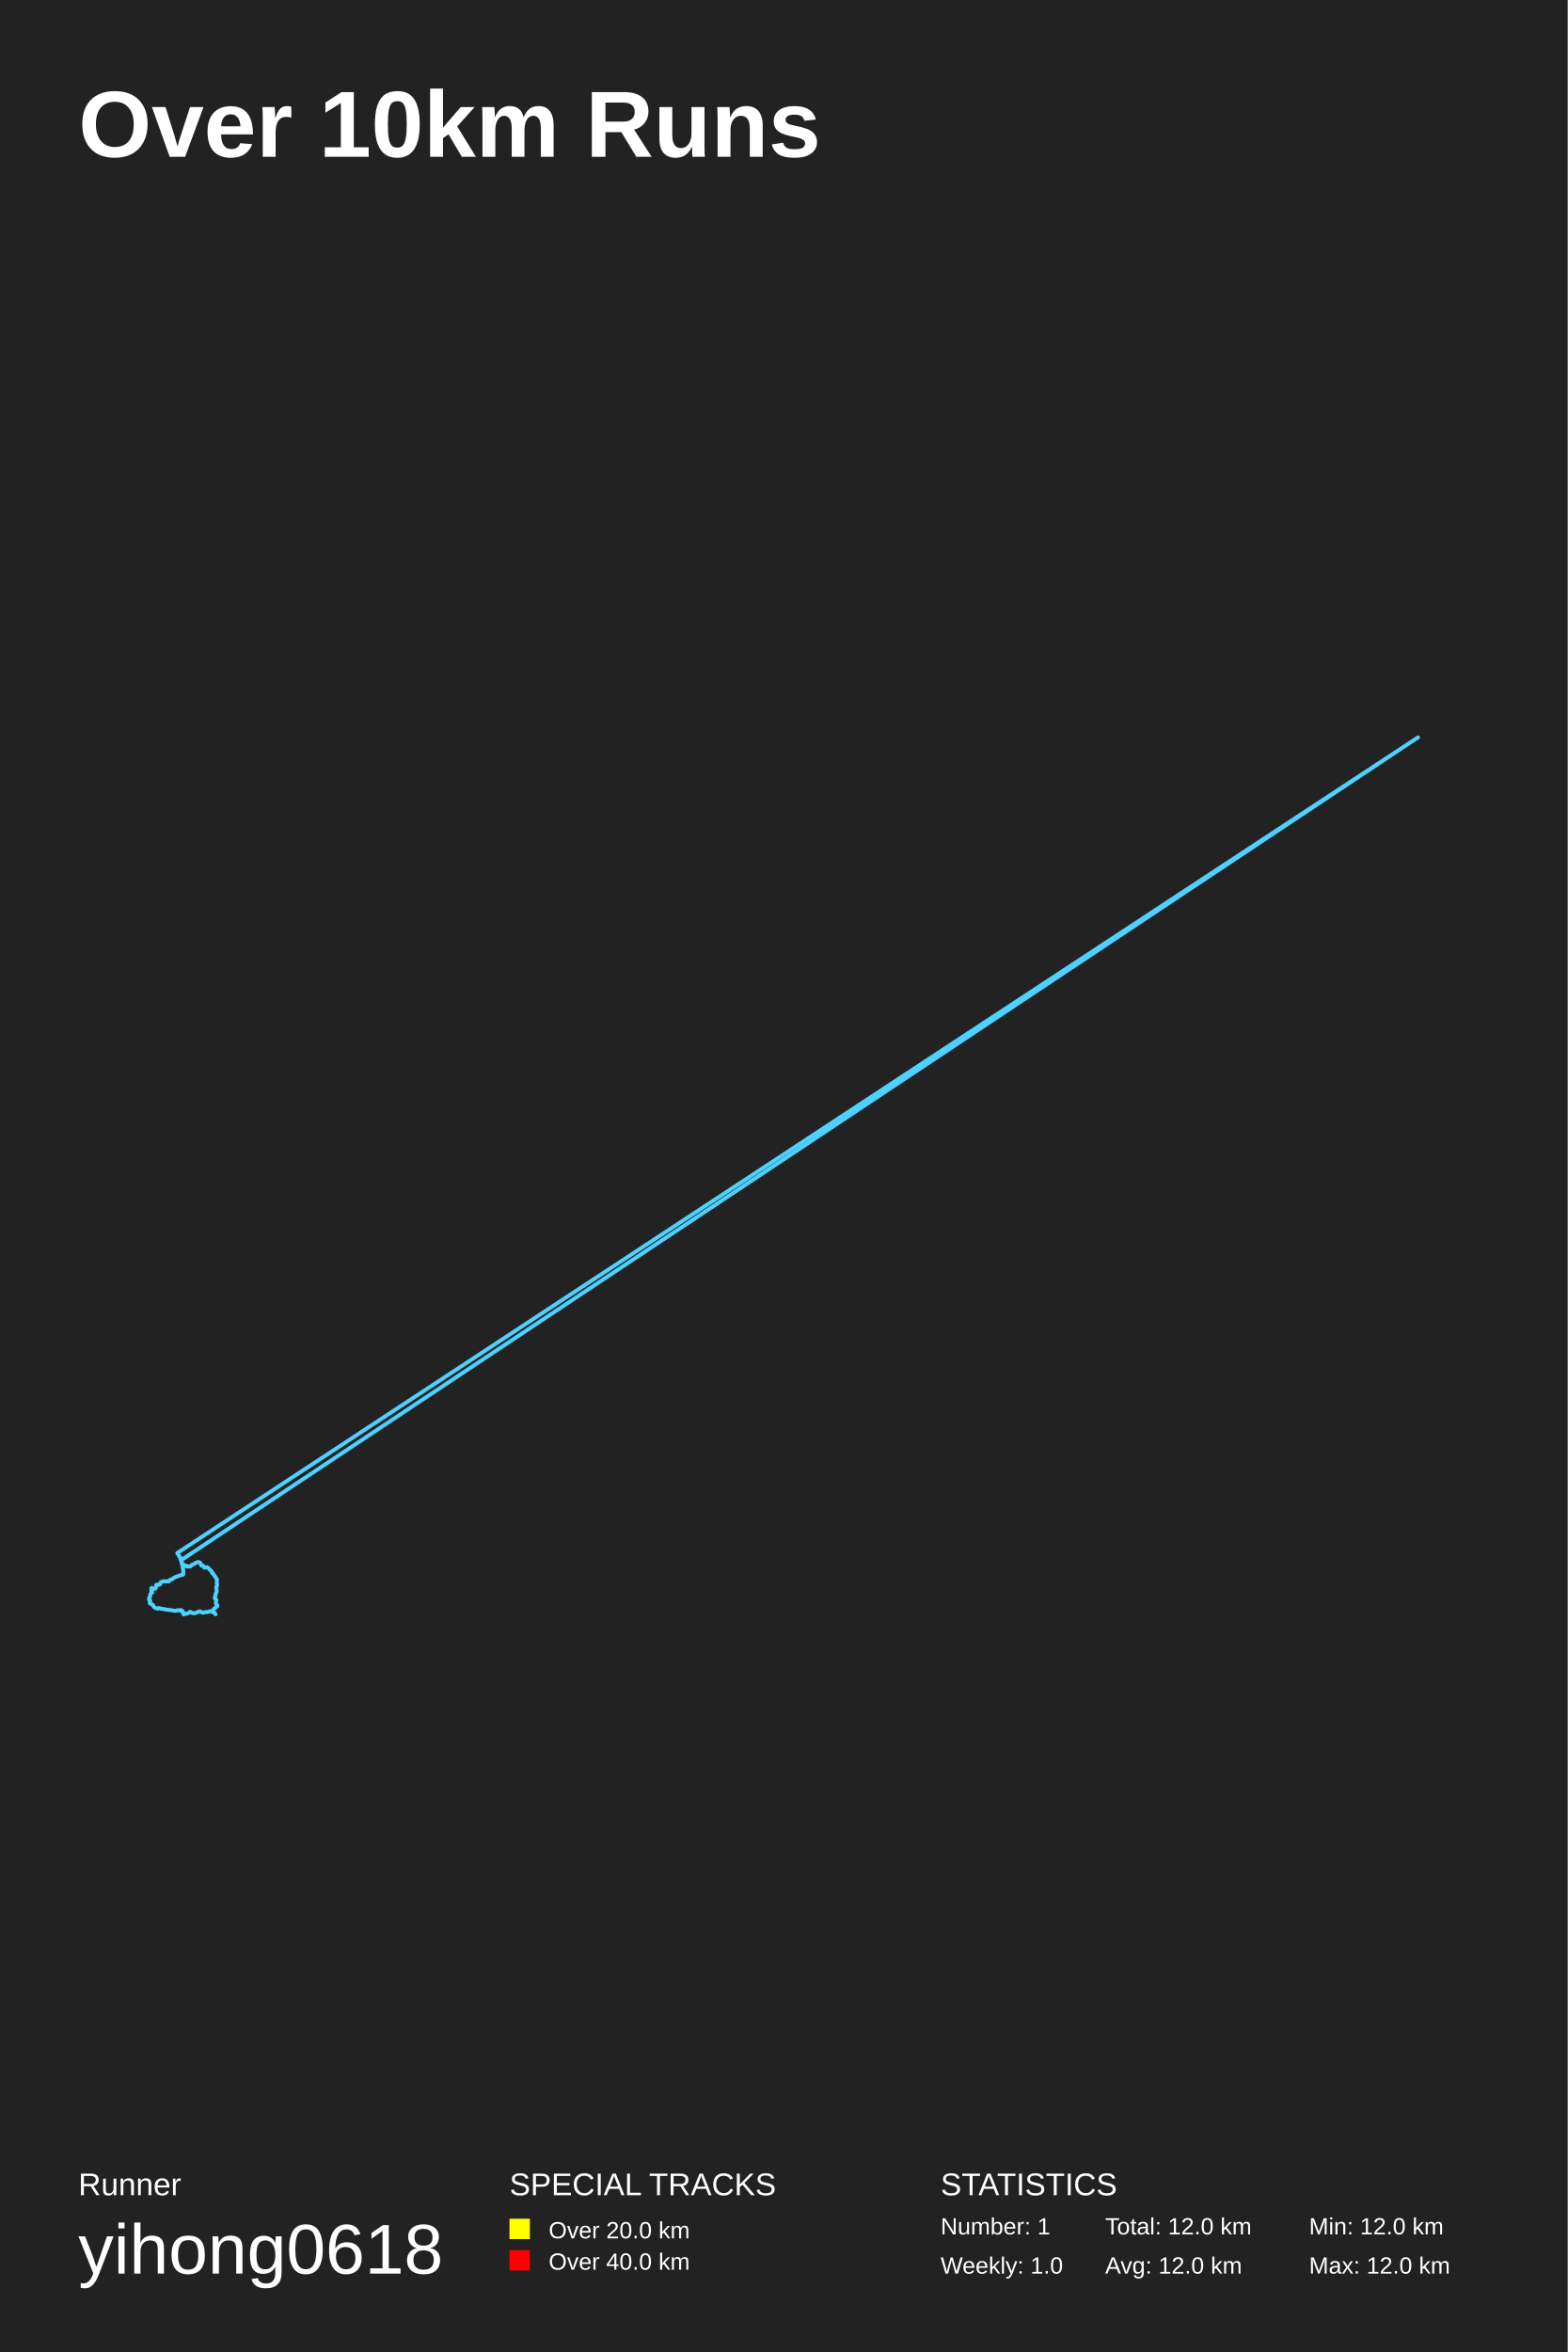
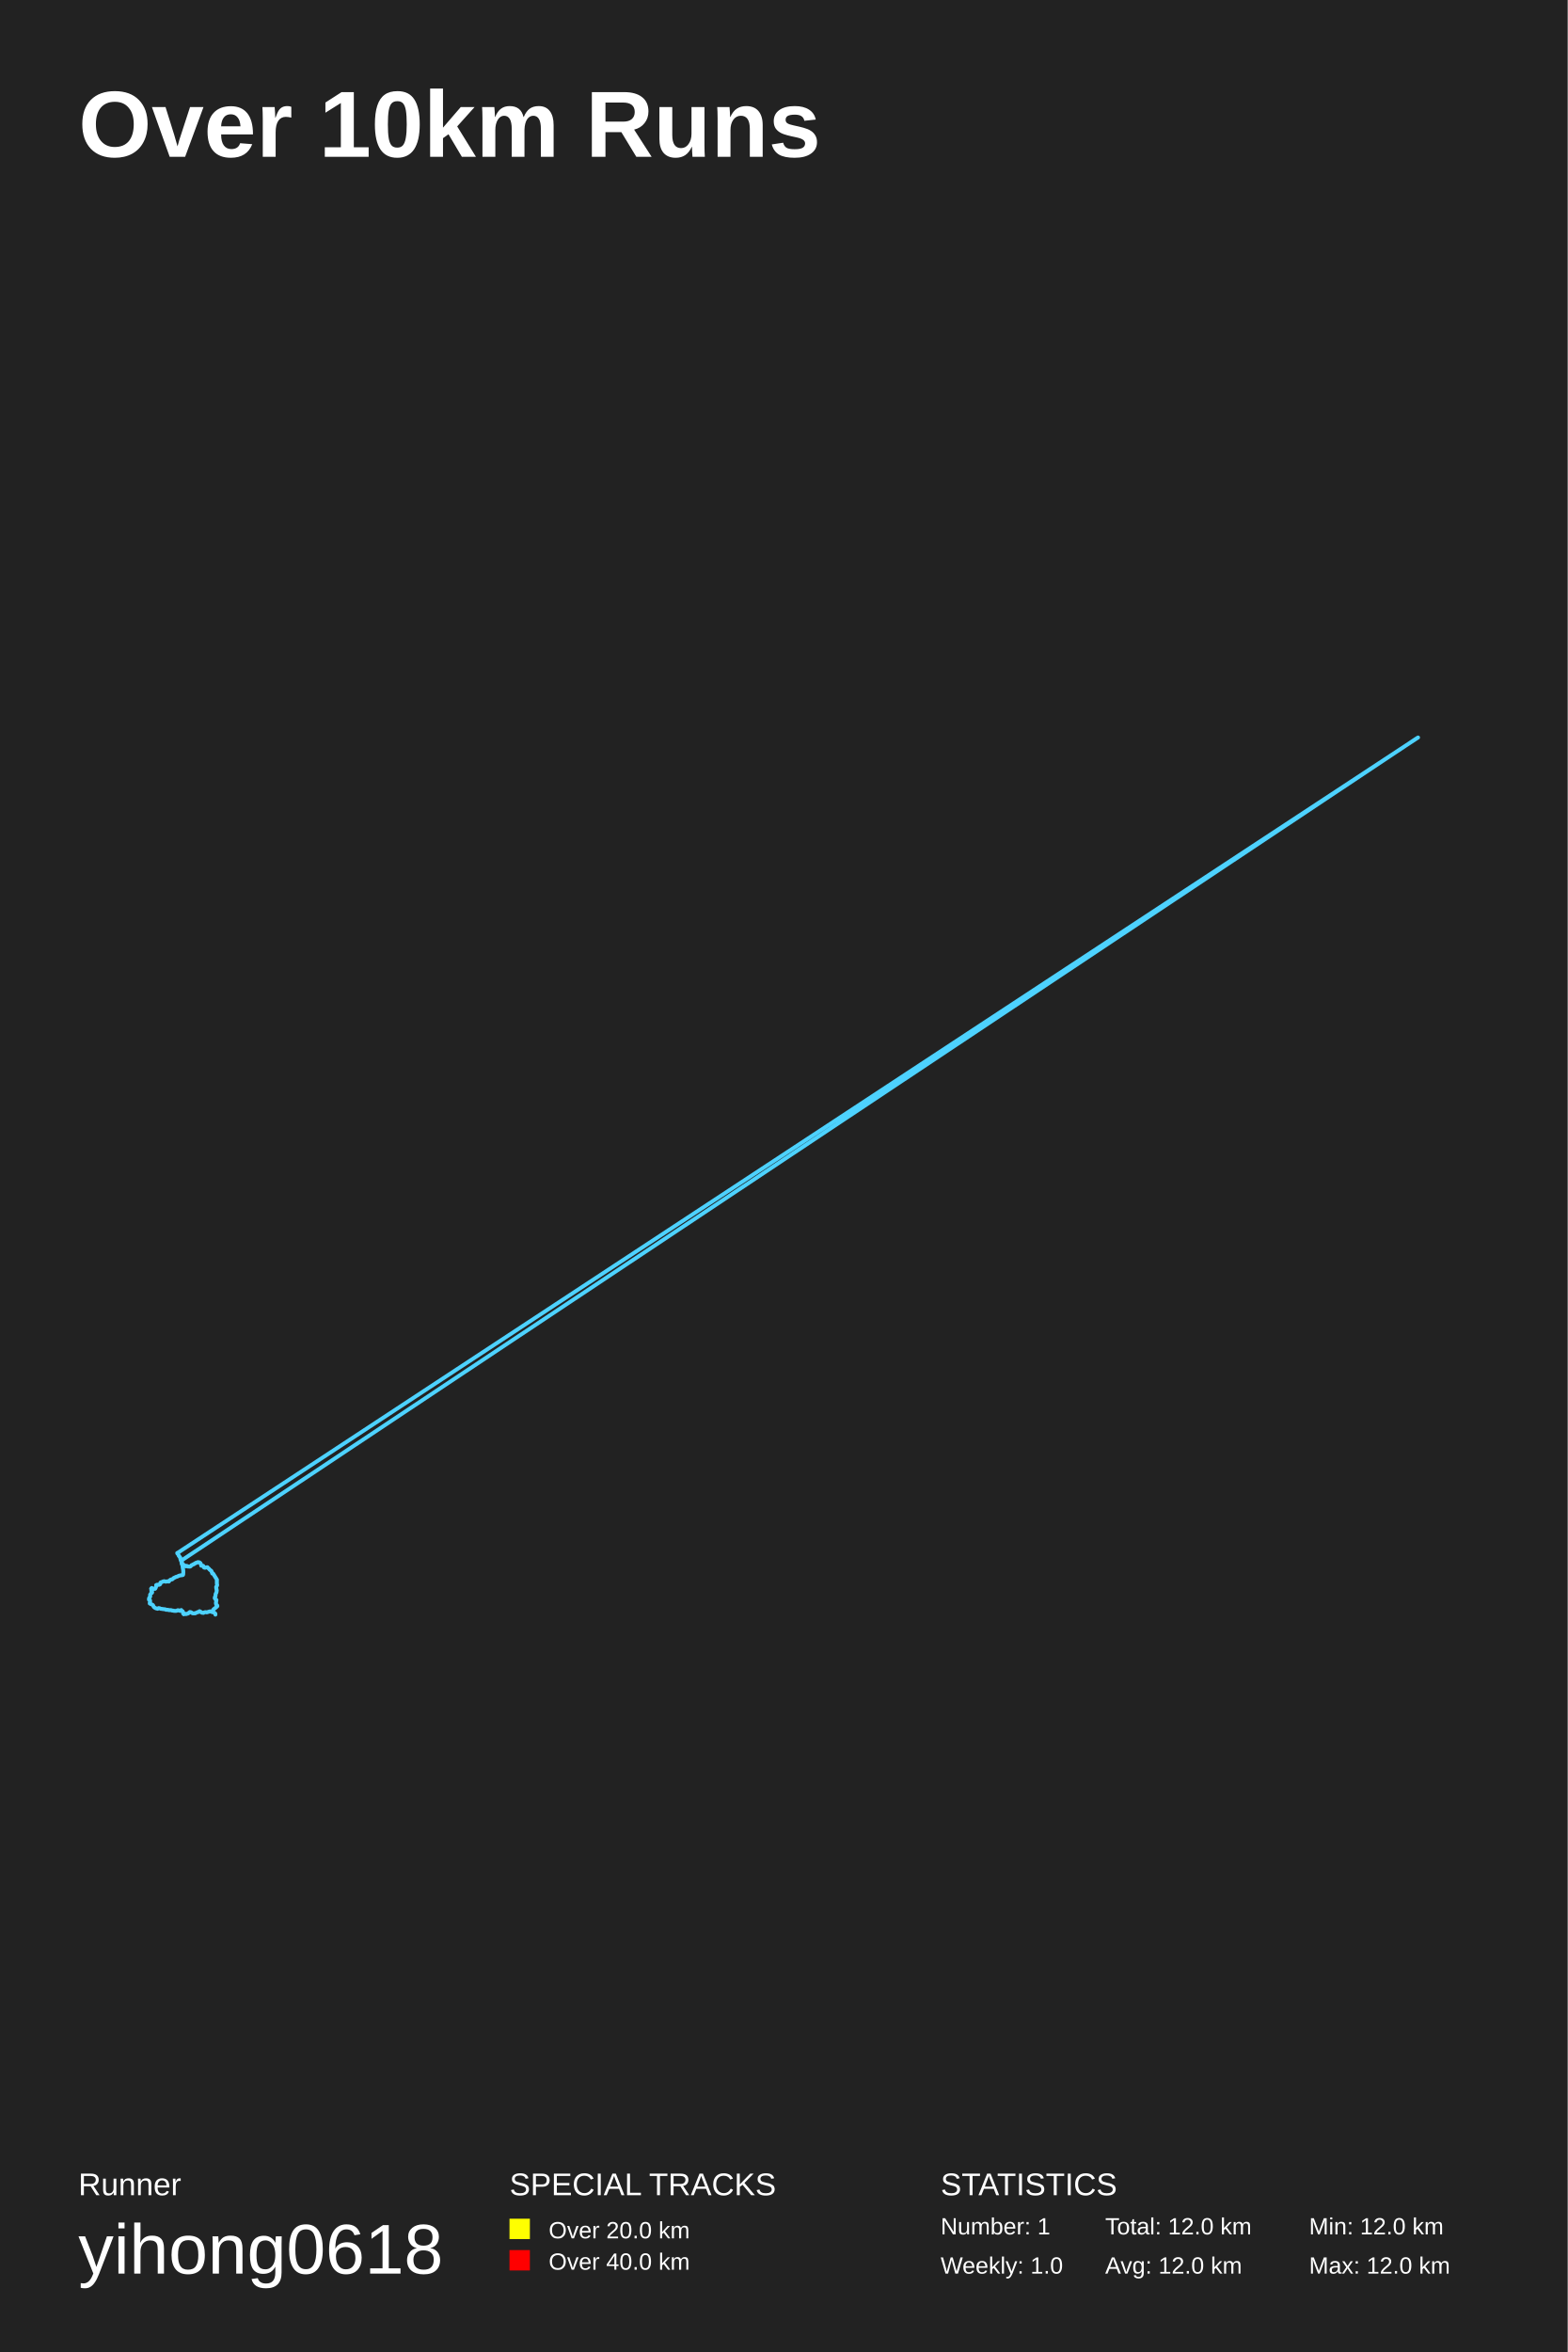
<svg xmlns="http://www.w3.org/2000/svg" baseProfile="full" height="300mm" version="1.1" viewBox="0,0,200,300" width="200mm">
  <defs />
  <rect fill="#222222" height="300" width="200" x="0" y="0" />
  <text fill="#FFFFFF" style="font-size:12px; font-family:Arial; font-weight:bold;" x="10" y="20">Over 10km Runs</text>
  <text fill="#FFFFFF" style="font-size:4px; font-family:Arial" x="10" y="280">Runner</text>
  <text fill="#FFFFFF" style="font-size:9px; font-family:Arial" x="10" y="290">yihong0618</text>
  <text fill="#FFFFFF" style="font-size:4px; font-family:Arial" x="65" y="280">SPECIAL TRACKS</text>
  <rect fill="yellow" height="2.6" width="2.6" x="65" y="283" />
  <text fill="#FFFFFF" style="font-size:3px; font-family:Arial" x="70" y="285.5">Over 20.0 km</text>
  <rect fill="red" height="2.6" width="2.6" x="65" y="287" />
  <text fill="#FFFFFF" style="font-size:3px; font-family:Arial" x="70" y="289.5">Over 40.0 km</text>
  <text fill="#FFFFFF" style="font-size:4px; font-family:Arial" x="120" y="280">STATISTICS</text>
  <text fill="#FFFFFF" style="font-size:3px; font-family:Arial" x="120" y="285">Number: 1</text>
  <text fill="#FFFFFF" style="font-size:3px; font-family:Arial" x="120" y="290">Weekly: 1.0</text>
  <text fill="#FFFFFF" style="font-size:3px; font-family:Arial" x="141" y="285">Total: 12.0 km</text>
  <text fill="#FFFFFF" style="font-size:3px; font-family:Arial" x="141" y="290">Avg: 12.0 km</text>
  <text fill="#FFFFFF" style="font-size:3px; font-family:Arial" x="167" y="285">Min: 12.0 km</text>
  <text fill="#FFFFFF" style="font-size:3px; font-family:Arial" x="167" y="290">Max: 12.0 km</text>
-   <polyline fill="none" opacity="1" points="27.148,205.629 27.134,205.513 27.157,205.428 27.172,205.344 27.238,205.276 27.291,205.218 27.343,205.181 27.428,205.112 27.523,205.039 27.609,204.954 27.69,204.896 27.728,204.823 27.718,204.744 27.628,204.681 27.571,204.601 27.538,204.48 27.557,204.401 27.566,204.312 27.566,204.233 27.609,204.112 27.58,204.022 27.485,203.98 27.476,203.927 27.405,203.864 27.405,203.738 27.457,203.616 27.504,203.543 27.485,203.432 27.504,203.3 27.576,203.185 27.618,203.106 27.623,202.984 27.656,202.9 27.637,202.8 27.618,202.71 27.609,202.621 27.595,202.552 27.59,202.447 27.637,202.305 27.699,202.221 27.699,202.126 27.675,202.015 27.661,201.91 27.671,201.794 27.661,201.662 27.68,201.488 27.675,201.451 27.181,200.703 27.119,200.698 27.062,200.661 27.048,200.572 27.029,200.519 27.001,200.487 26.991,200.435 26.967,200.366 26.906,200.34 26.858,200.282 26.806,200.256 26.763,200.219 26.716,200.156 26.678,200.098 26.578,200.024 26.511,199.955 26.44,199.903 26.402,199.892 26.326,199.924 26.236,199.934 26.169,199.95 26.065,199.95 26.017,199.887 25.984,199.803 25.951,199.739 25.889,199.692 25.794,199.697 25.713,199.708 25.713,199.66 25.708,199.645 25.737,199.655 25.713,199.671 25.689,199.681 25.68,199.681 25.67,199.671 25.699,199.671 25.694,199.681 25.675,199.671 25.699,199.65 25.699,199.66 25.656,199.597 25.623,199.502 25.609,199.465 25.571,199.376 25.556,199.35 25.528,199.344 25.471,199.307 25.423,199.265 25.362,199.265 25.295,199.244 25.271,199.239 25.262,199.234 25.214,199.244 25.148,199.271 25.1,199.313 25.058,199.339 24.986,199.329 24.958,199.36 24.891,199.402 24.834,199.444 24.801,199.476 24.758,199.481 24.711,199.513 24.654,199.518 24.597,199.56 24.521,199.597 24.44,199.624 24.373,199.708 24.312,199.776 24.231,199.813 24.145,199.808 24.103,199.813 24.017,199.797 23.951,199.797 23.965,199.776 23.965,199.771 23.993,199.787 23.97,199.787 23.941,199.808 23.889,199.755 23.837,199.718 23.794,199.718 23.723,199.776 23.68,199.703 23.608,199.697 23.547,199.724 23.485,199.645 23.437,199.571 23.376,199.55 23.357,199.529 23.347,199.523 23.319,199.487 23.266,199.423 23.2,199.413 23.195,199.423 23.209,199.413 23.181,199.397 23.176,199.329 23.195,199.265 23.195,199.218 23.152,199.17 23.119,199.102 23.095,199.065 23.072,199.018 23.053,198.954 23.024,198.87 23.01,198.786 22.986,198.628 22.92,198.591 22.891,198.523 22.839,198.48 22.81,198.428 22.796,198.354 22.744,198.28 22.687,198.206 22.682,198.143 22.668,198.138 22.63,198.133 22.625,198.143 22.644,198.148 22.639,198.138 22.63,198.133 22.644,198.143 22.644,198.127 22.682,198.112 22.706,198.059 22.692,198.059 22.654,198.08 22.639,198.075 22.625,198.085 22.62,198.091 22.639,198.085 22.625,198.08 22.625,198.08 22.63,198.075 22.635,198.064 22.639,198.08 22.644,198.069 180.91,94.055 180.815,94.113 180.815,94.113 180.815,94.113 180.815,94.113 180.81,94.103 180.724,94.171 23.091,199.018 23.129,199.086 23.176,199.17 23.181,199.26 23.167,199.35 23.186,199.45 23.209,199.529 23.271,199.597 23.295,199.681 23.295,199.792 23.314,199.903 23.333,200.055 23.361,200.182 23.376,200.303 23.38,200.393 23.395,200.53 23.376,200.651 23.38,200.746 23.371,200.814 23.281,200.888 23.129,200.888 23.019,200.935 22.915,200.951 22.806,200.988 22.696,201.046 22.578,201.077 22.473,201.12 22.387,201.146 22.316,201.193 22.226,201.23 22.131,201.283 22.093,201.325 22.05,201.372 22.05,201.372 22.05,201.378 22.003,201.415 21.936,201.441 21.87,201.457 21.77,201.467 21.713,201.52 21.637,201.557 21.613,201.604 21.57,201.683 21.499,201.72 21.423,201.699 21.347,201.683 21.238,201.715 21.162,201.725 21.076,201.72 21.005,201.678 20.929,201.673 20.843,201.699 20.796,201.71 20.744,201.731 20.672,201.773 20.582,201.789 20.506,201.815 20.473,201.878 20.43,201.952 20.435,202.02 20.43,202.073 20.368,202.089 20.345,202.12 20.311,202.12 20.245,202.136 20.159,202.131 20.088,202.11 19.998,202.136 19.917,202.163 19.922,202.189 19.931,202.247 19.926,202.3 19.917,202.347 19.893,202.389 19.879,202.431 19.879,202.473 19.865,202.542 19.812,202.626 19.713,202.616 19.646,202.637 19.589,202.652 19.513,202.7 19.451,202.705 19.432,202.674 19.39,202.647 19.371,202.652 19.337,202.621 19.318,202.6 19.356,202.573 19.361,202.526 19.38,202.537 19.342,202.584 19.299,202.6 19.304,202.689 19.314,202.816 19.314,202.942 19.39,203.032 19.413,203.137 19.314,203.174 19.233,203.269 19.152,203.395 19.157,203.532 19.162,203.638 19.062,203.764 19.005,203.89 19.024,204.048 19.114,204.064 19.162,204.143 19.133,204.228 19.133,204.317 19.086,204.459 19.143,204.522 19.228,204.596 19.352,204.612 19.451,204.681 19.556,204.786 19.589,204.907 19.703,205.012 19.85,205.102 19.988,205.155 20.116,205.186 20.235,205.102 20.378,205.123 20.535,205.181 20.672,205.207 20.81,205.234 20.967,205.244 21.024,205.255 21.157,205.302 21.247,205.307 21.357,205.318 21.466,205.334 21.575,205.36 21.703,205.36 21.827,205.365 21.931,205.407 22.026,205.407 22.15,205.444 22.283,205.455 22.44,205.46 22.568,205.418 22.673,205.371 22.768,205.386 22.886,205.428 23.015,205.423 23.072,205.349 23.133,205.392 23.233,205.46 23.342,205.576 23.319,205.718 23.404,205.802 23.437,205.929 23.523,205.824 23.699,205.85 23.841,205.824 23.989,205.792 24.122,205.676 24.236,205.592 24.397,205.655 24.487,205.729 24.63,205.76 24.829,205.771 24.92,205.75 25.029,205.708 25.157,205.639 25.29,205.608 25.414,205.539 25.499,205.513 25.609,205.571 25.723,205.655 25.813,205.681 25.927,205.718 26.022,205.676 26.127,205.634 26.25,205.618 26.397,205.644 26.507,205.602 26.625,205.571 26.706,205.544 26.787,205.518 26.925,205.534 27.043,205.602 27.167,205.618 27.219,205.644 27.343,205.687 27.443,205.771 27.481,205.908" stroke="#4DD2FF" stroke-dasharray="none" stroke-linecap="round" stroke-linejoin="round" stroke-width="0.5" />
+   <polyline fill="none" opacity="1" points="27.134,205.6 27.138,205.505 27.153,205.426 27.181,205.347 27.243,205.284 27.295,205.226 27.343,205.194 27.428,205.126 27.519,205.057 27.595,204.983 27.68,204.92 27.728,204.857 27.718,204.783 27.661,204.715 27.585,204.662 27.561,204.557 27.538,204.451 27.566,204.378 27.58,204.304 27.566,204.204 27.614,204.098 27.561,204.014 27.485,203.988 27.471,203.93 27.4,203.867 27.405,203.751 27.457,203.635 27.5,203.566 27.495,203.466 27.504,203.345 27.547,203.235 27.604,203.145 27.628,203.04 27.637,202.95 27.656,202.85 27.618,202.771 27.628,202.681 27.599,202.624 27.59,202.539 27.58,202.418 27.652,202.297 27.699,202.213 27.694,202.123 27.671,202.023 27.661,201.923 27.675,201.812 27.656,201.691 27.685,201.517 27.666,201.475 27.191,200.711 27.157,200.717 27.077,200.701 27.067,200.617 27.024,200.564 27.02,200.495 27.005,200.485 26.982,200.411 26.953,200.364 26.906,200.311 26.849,200.295 26.792,200.248 26.768,200.237 26.716,200.169 26.678,200.111 26.587,200.037 26.511,199.969 26.464,199.905 26.412,199.895 26.34,199.926 26.25,199.937 26.193,199.963 26.112,199.969 26.022,199.932 25.998,199.853 25.96,199.784 25.922,199.726 25.856,199.71 25.765,199.726 25.704,199.71 25.713,199.674 25.699,199.658 25.732,199.668 25.713,199.684 25.694,199.705 25.68,199.695 25.67,199.684 25.694,199.679 25.67,199.705 25.68,199.684 25.694,199.679 25.699,199.658 25.699,199.652 25.628,199.558 25.618,199.5 25.609,199.447 25.566,199.384 25.542,199.363 25.523,199.336 25.457,199.315 25.409,199.273 25.352,199.289 25.295,199.257 25.281,199.252 25.262,199.247 25.233,199.257 25.167,199.284 25.105,199.315 25.067,199.347 25.029,199.326 24.977,199.357 24.934,199.389 24.848,199.421 24.825,199.468 24.782,199.494 24.744,199.494 24.692,199.537 24.654,199.531 24.582,199.579 24.516,199.616 24.44,199.637 24.373,199.721 24.312,199.789 24.236,199.821 24.155,199.826 24.122,199.805 24.027,199.821 23.974,199.811 23.951,199.8 23.965,199.784 23.97,199.805 23.984,199.795 23.955,199.8 23.913,199.795 23.875,199.747 23.822,199.726 23.789,199.747 23.713,199.784 23.67,199.71 23.608,199.716 23.547,199.737 23.485,199.663 23.437,199.595 23.39,199.579 23.357,199.542 23.347,199.552 23.333,199.516 23.285,199.458 23.238,199.421 23.19,199.452 23.2,199.431 23.19,199.415 23.167,199.394 23.181,199.326 23.2,199.268 23.205,199.215 23.133,199.173 23.114,199.11 23.095,199.078 23.072,199.031 23.053,198.973 23.029,198.894 23.01,198.81 22.996,198.667 22.939,198.615 22.891,198.551 22.882,198.509 22.81,198.457 22.801,198.404 22.768,198.325 22.72,198.256 22.677,198.199 22.673,198.151 22.663,198.151 22.625,198.151 22.635,198.151 22.644,198.156 22.635,198.146 22.63,198.146 22.644,198.156 22.644,198.146 22.673,198.135 22.706,198.062 22.692,198.072 22.687,198.109 22.611,198.083 22.63,198.093 22.62,198.093 22.62,198.109 22.625,198.098 22.63,198.098 22.63,198.093 22.63,198.088 22.63,198.083 22.639,198.088 22.644,198.083 180.91,94.069 180.815,94.127 180.815,94.127 180.815,94.127 180.815,94.127 180.815,94.127 180.724,94.185 180.629,94.243 23.114,199.073 23.143,199.168 23.186,199.236 23.167,199.315 23.181,199.389 23.19,199.5 23.224,199.563 23.281,199.642 23.309,199.726 23.295,199.847 23.314,199.921 23.333,200.079 23.361,200.195 23.376,200.311 23.38,200.395 23.385,200.506 23.38,200.632 23.371,200.738 23.38,200.796 23.338,200.89 23.195,200.922 23.057,200.933 22.967,200.954 22.863,200.975 22.768,201.017 22.658,201.075 22.554,201.112 22.449,201.138 22.383,201.17 22.307,201.217 22.216,201.249 22.131,201.296 22.102,201.333 22.05,201.386 22.05,201.386 22.05,201.386 22.017,201.407 21.969,201.449 21.903,201.465 21.813,201.465 21.751,201.501 21.665,201.559 21.623,201.586 21.599,201.633 21.556,201.717 21.475,201.728 21.409,201.702 21.333,201.702 21.238,201.728 21.162,201.739 21.076,201.733 21.01,201.691 20.929,201.686 20.858,201.707 20.805,201.723 20.753,201.739 20.691,201.786 20.611,201.802 20.549,201.823 20.487,201.849 20.444,201.923 20.425,202.002 20.44,202.055 20.397,202.097 20.368,202.107 20.34,202.128 20.307,202.134 20.235,202.155 20.154,202.144 20.088,202.123 19.998,202.149 19.922,202.176 19.917,202.197 19.931,202.234 19.926,202.302 19.926,202.355 19.898,202.397 19.903,202.418 19.888,202.465 19.865,202.513 19.836,202.581 19.774,202.66 19.694,202.629 19.622,202.66 19.584,202.681 19.508,202.724 19.442,202.713 19.428,202.687 19.39,202.66 19.371,202.671 19.337,202.639 19.318,202.613 19.342,202.597 19.356,202.545 19.375,202.55 19.333,202.581 19.318,202.592 19.276,202.639 19.333,202.745 19.304,202.882 19.337,202.992 19.413,203.087 19.385,203.166 19.295,203.192 19.223,203.298 19.147,203.414 19.157,203.551 19.162,203.651 19.062,203.772 19.01,203.888 19.005,204.046 19.1,204.067 19.147,204.141 19.128,204.209 19.152,204.283 19.114,204.399 19.105,204.53 19.195,204.557 19.266,204.62 19.385,204.657 19.489,204.715 19.565,204.831 19.603,204.941 19.713,205.041 19.865,205.131 19.988,205.168 20.116,205.199 20.231,205.115 20.359,205.131 20.492,205.199 20.644,205.215 20.772,205.236 20.934,205.252 21.01,205.263 21.1,205.273 21.185,205.331 21.295,205.326 21.409,205.326 21.485,205.357 21.623,205.378 21.732,205.368 21.846,205.378 21.955,205.431 22.041,205.421 22.155,205.457 22.283,205.468 22.43,205.473 22.559,205.447 22.658,205.389 22.734,205.384 22.848,205.431 22.967,205.463 23.048,205.394 23.129,205.363 23.181,205.468 23.314,205.536 23.347,205.663 23.352,205.789 23.404,205.858 23.452,205.905 23.561,205.816 23.727,205.879 23.86,205.837 23.998,205.805 24.122,205.689 24.226,205.61 24.383,205.647 24.478,205.726 24.587,205.784 24.772,205.779 24.901,205.784 24.982,205.731 25.1,205.689 25.224,205.621 25.347,205.61 25.457,205.51 25.528,205.547 25.632,205.61 25.746,205.7 25.837,205.7 25.946,205.731 26.027,205.679 26.131,205.642 26.25,205.631 26.397,205.658 26.497,205.621 26.602,205.589 26.682,205.563 26.768,205.536 26.877,205.542 26.996,205.6 27.129,205.631 27.186,205.658 27.286,205.673 27.381,205.726 27.471,205.826 27.481,205.947" stroke="#4DD2FF" stroke-dasharray="none" stroke-linecap="round" stroke-linejoin="round" stroke-width="0.5" />
</svg>
